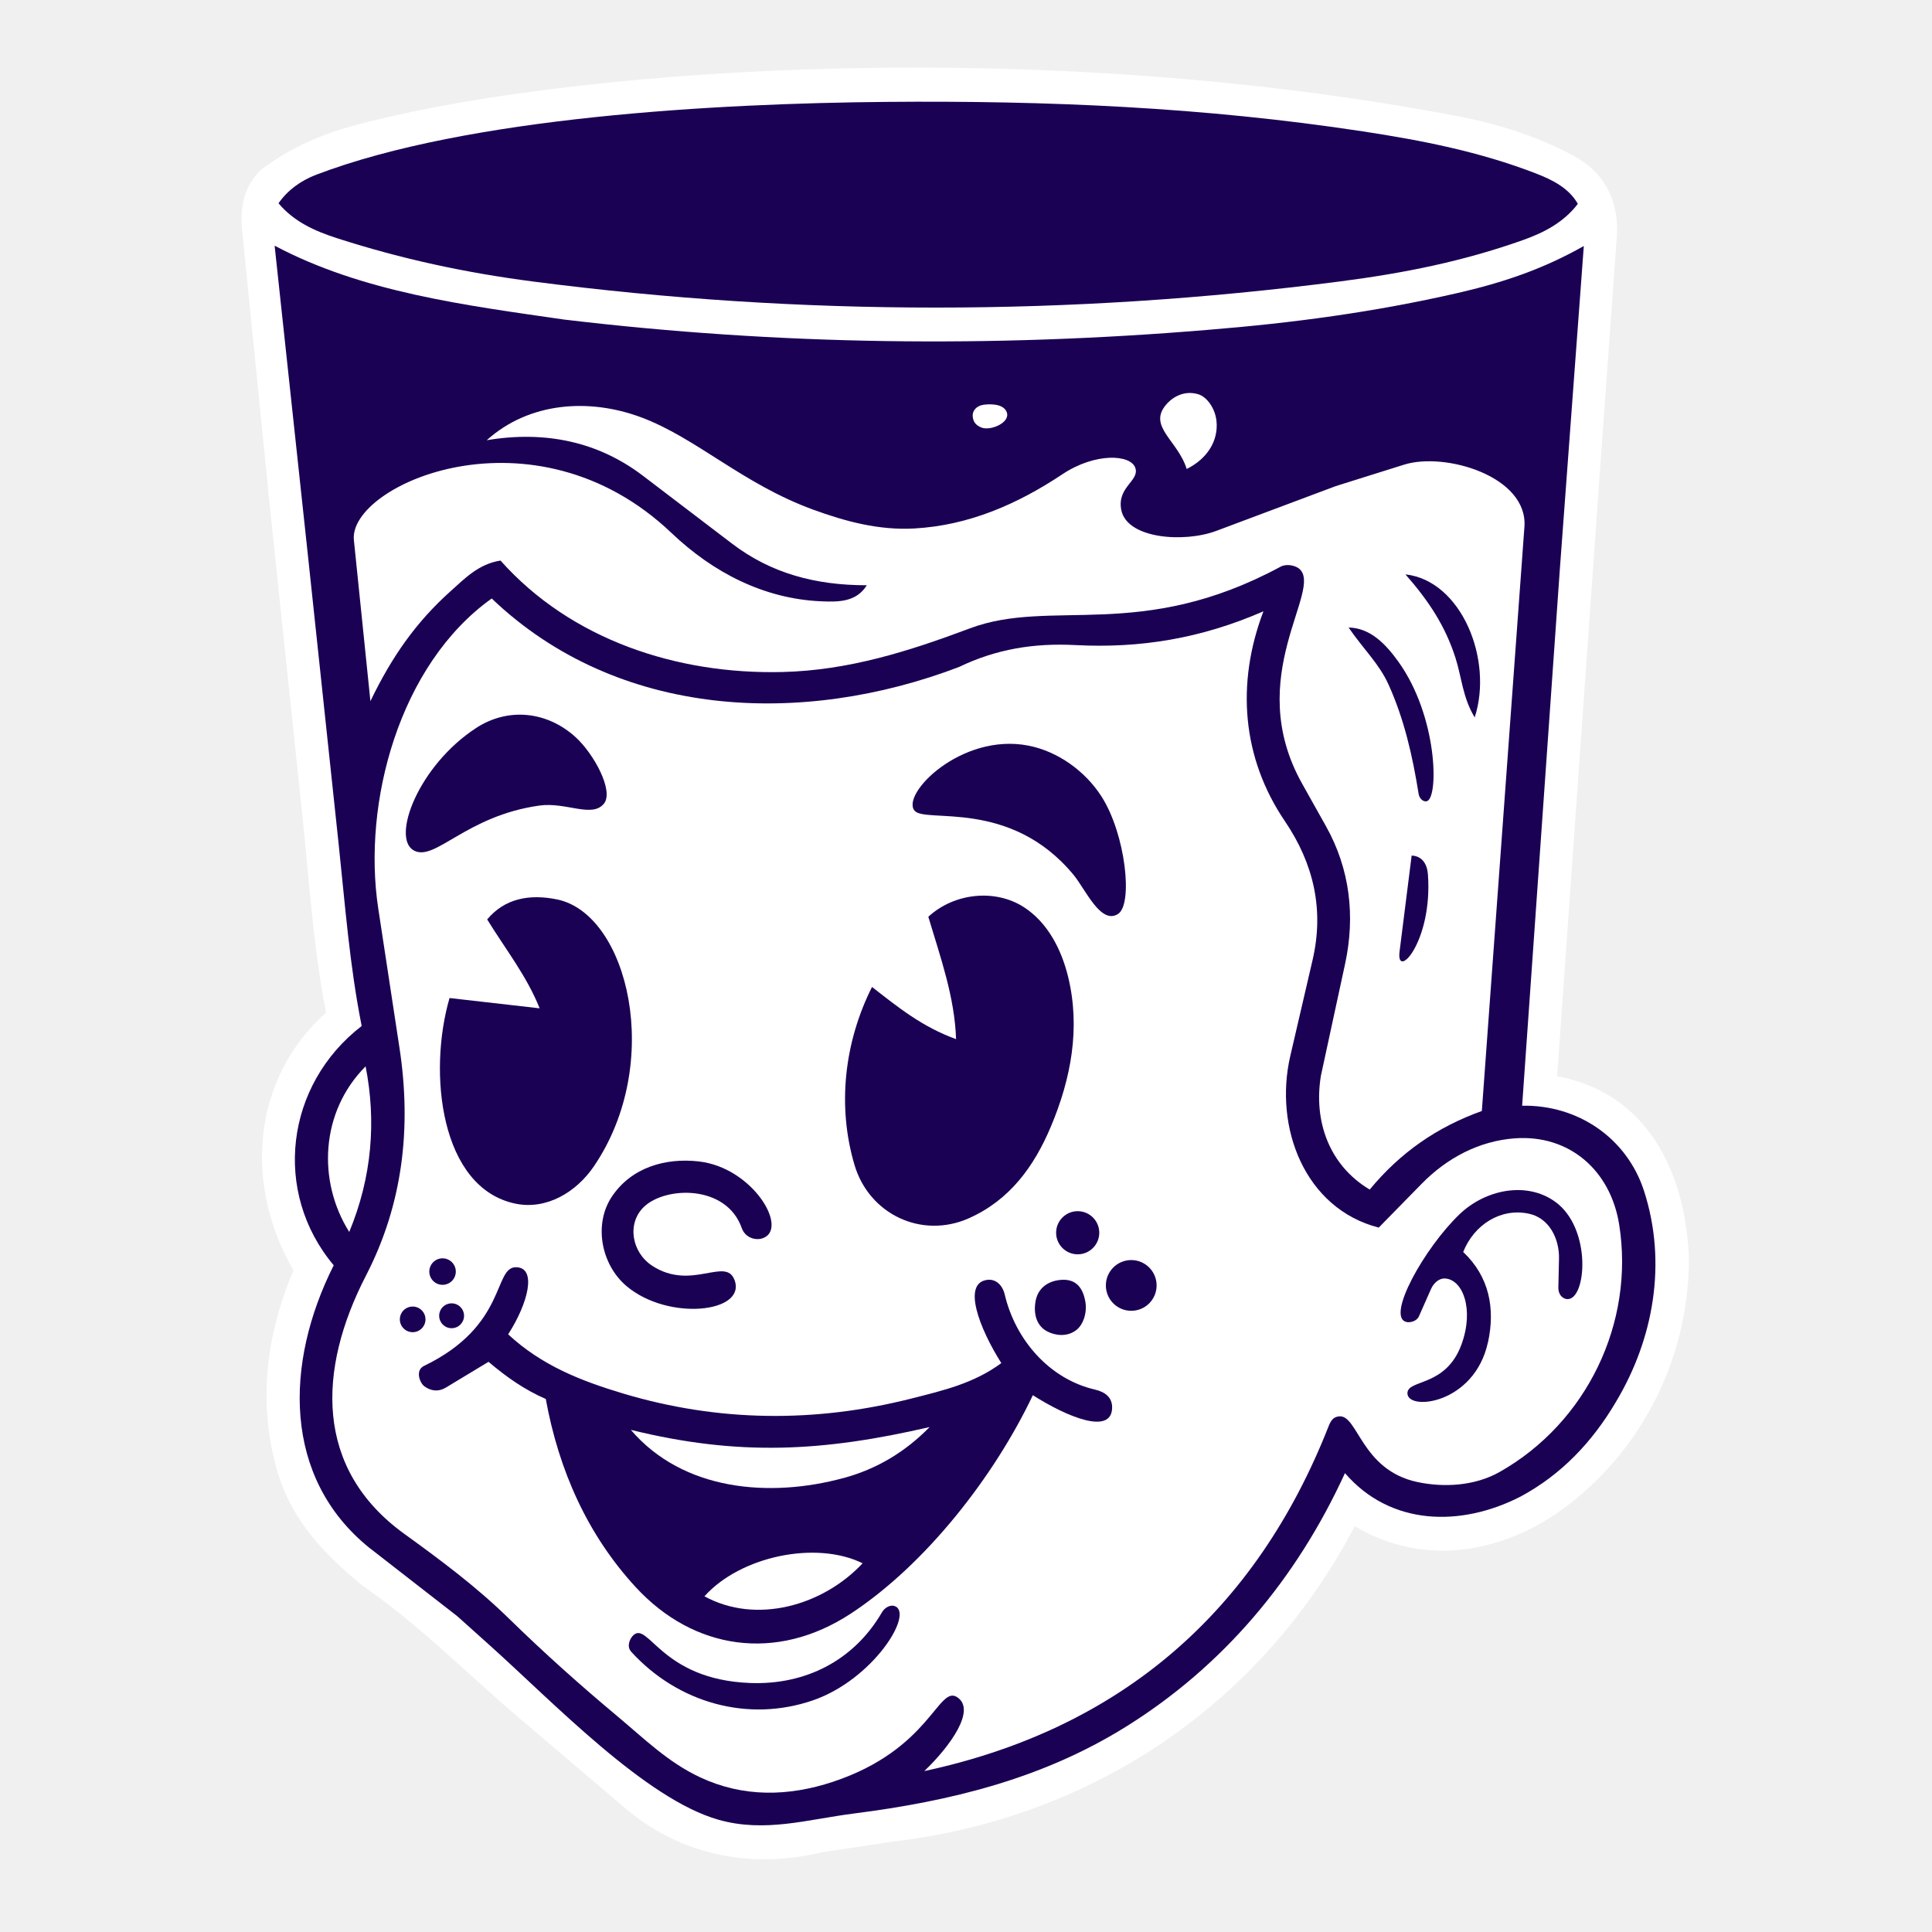
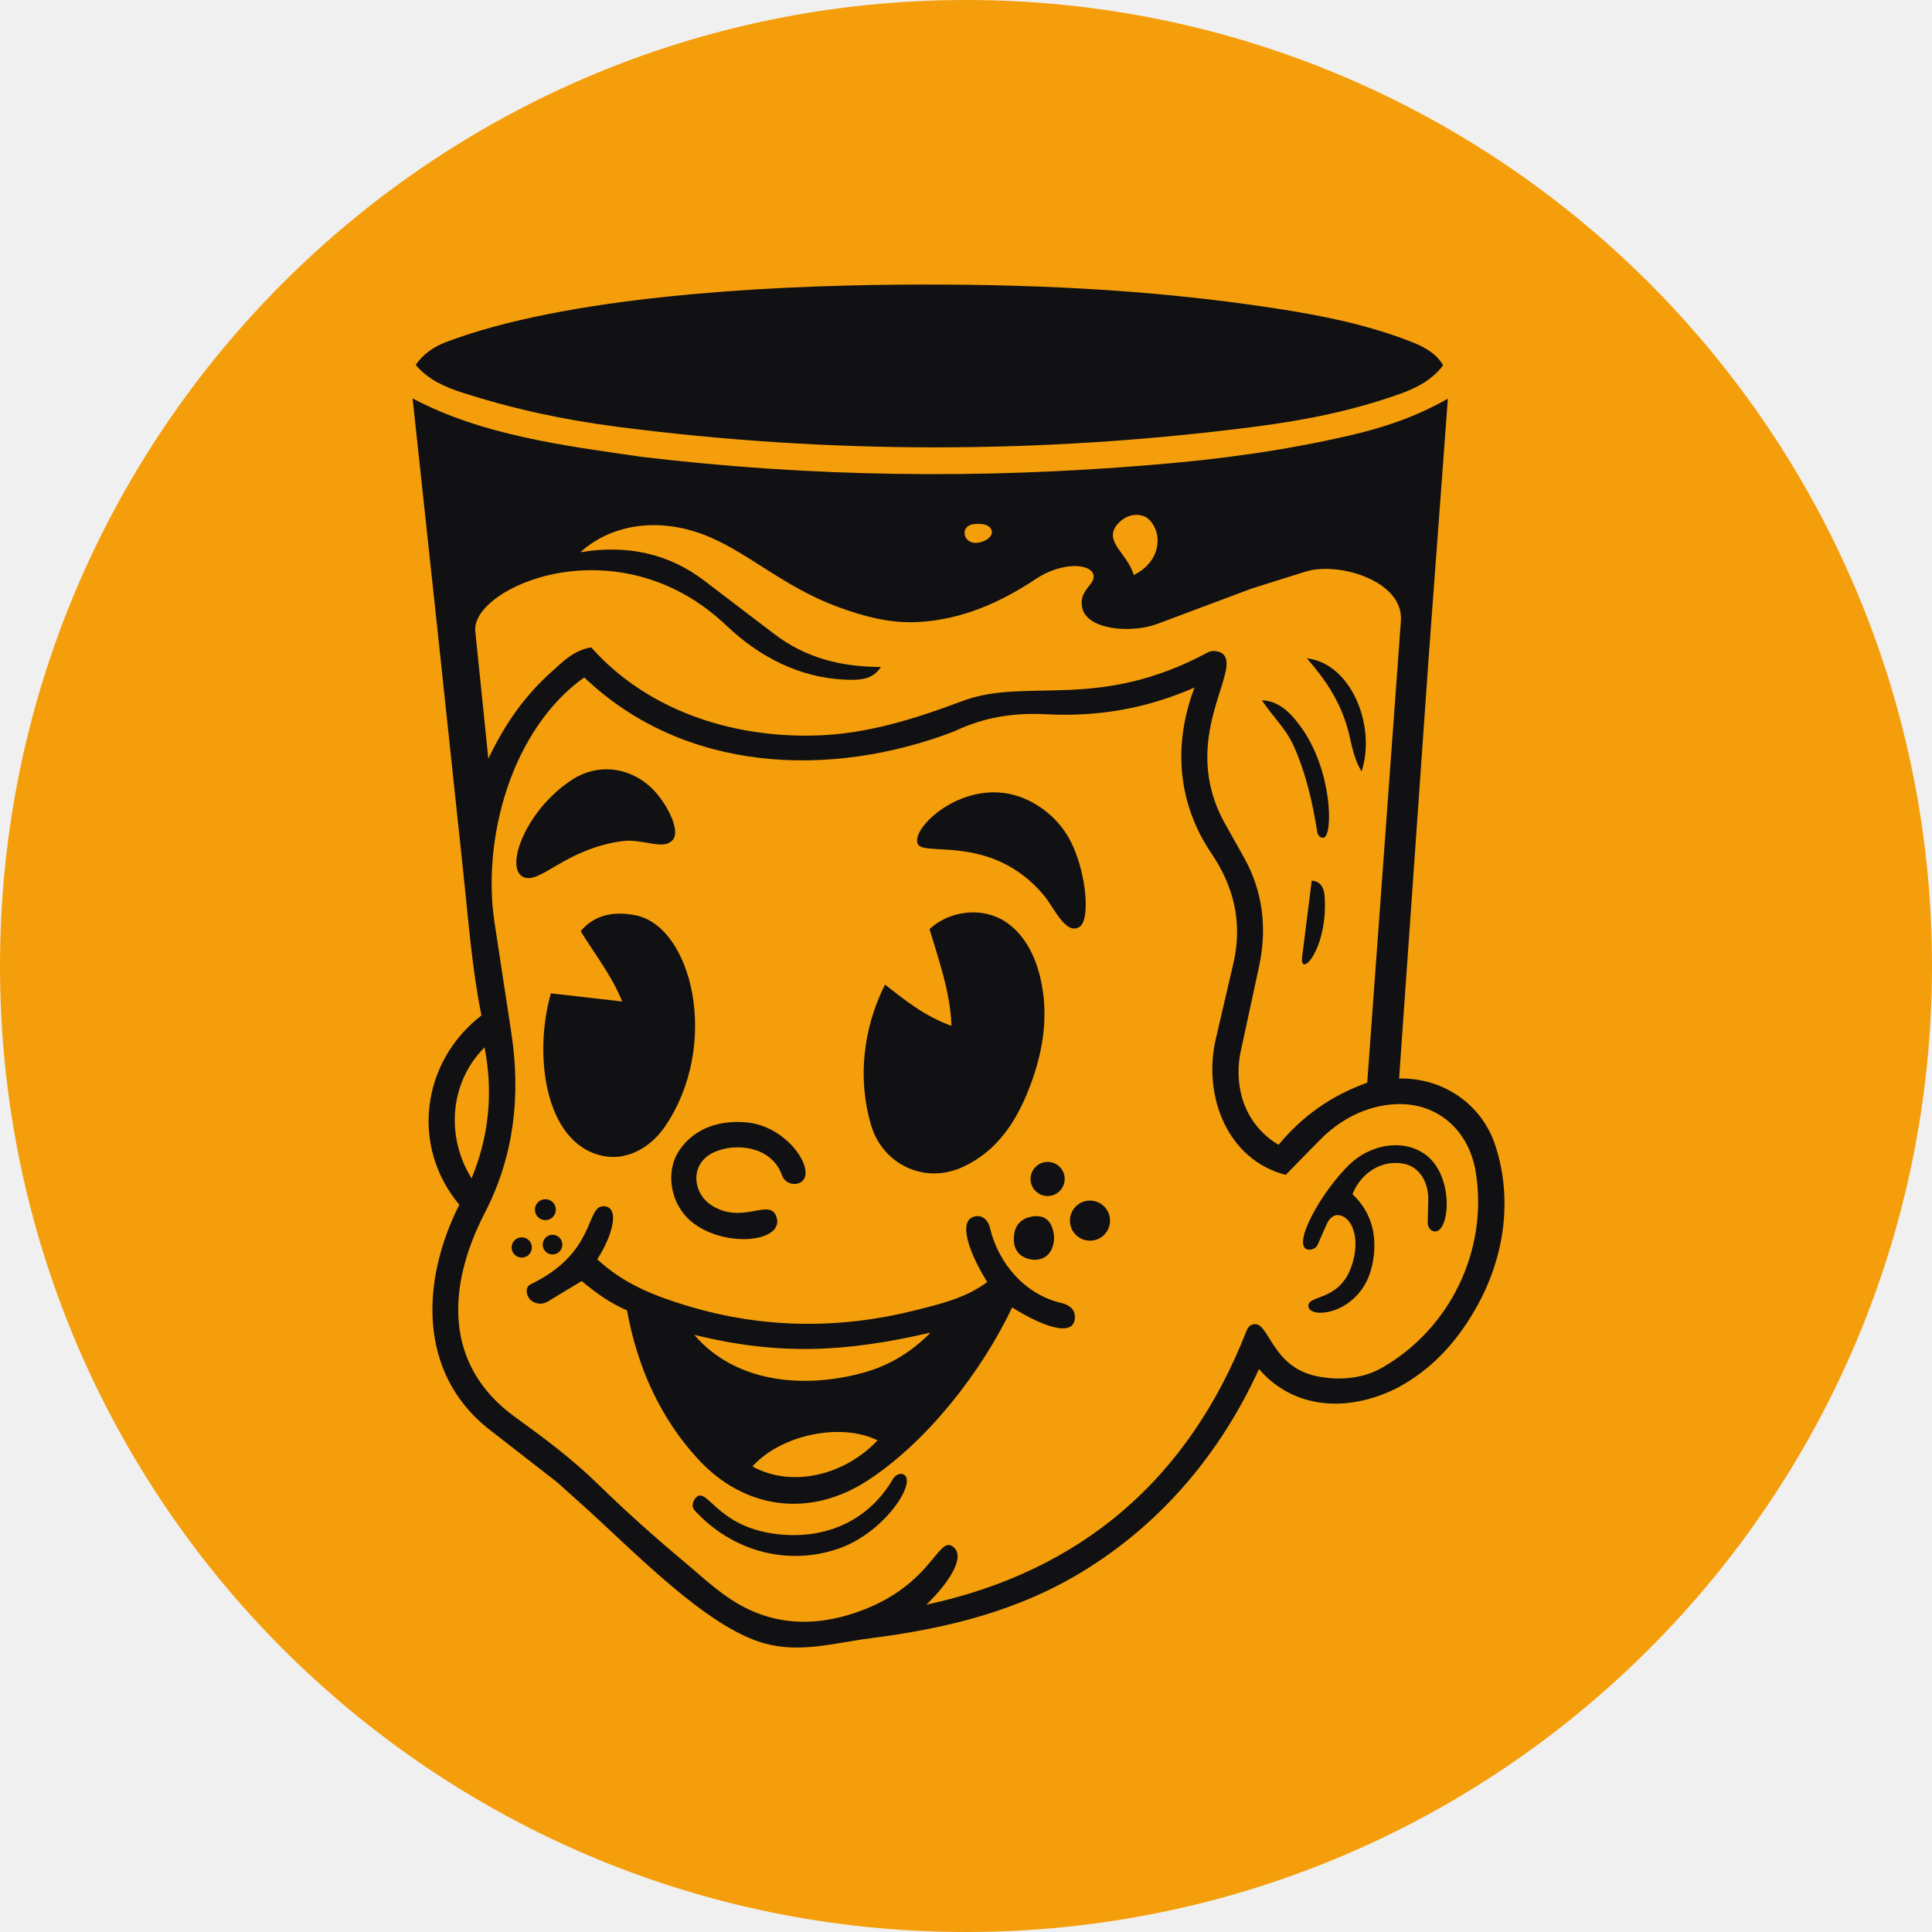
- <svg xmlns="http://www.w3.org/2000/svg" width="200" height="200" viewBox="0 0 200 200" fill="none">
-   <path d="M85.151 191.733C77.796 193.533 70.43 192.04 64.767 187.222L53.77 177.869C48.313 173.229 43.484 168.271 37.567 164.17C33.634 160.963 30.278 157.473 28.779 152.539C26.652 145.523 27.499 138.229 30.385 131.516C25.219 122.633 26.076 111.666 33.751 104.835C32.413 97.914 32.029 91.355 31.301 84.438L27.991 52.984L25.058 23.771C24.817 21.362 25.303 19.197 27.054 17.544C29.852 15.456 32.831 14.064 36.291 13.099C56.6 7.438 105.092 3.311 150.813 12.013C155.178 12.844 159.134 14.108 162.931 16.142C166.133 17.858 167.631 20.896 167.371 24.511L165.527 50.103L161.194 111.411C170.508 113.129 174.497 121.312 174.834 130.238C174.862 139.941 170.513 149.187 162.987 155.285C156.405 160.692 147.669 162.443 140.249 157.991C130.532 176.502 113.009 188.21 92.492 190.633L85.16 191.738L85.151 191.733Z" fill="white" />
-   <path d="M138.665 29.141C110.772 32.741 82.956 32.736 55.288 29.157C48.2 28.24 41.606 26.819 34.944 24.677C32.587 23.919 30.443 22.959 28.832 21.044C29.785 19.675 31.14 18.694 32.765 18.076C48.488 12.095 74.272 10.702 91.727 10.548C108.399 10.4 124.644 11.098 141.064 13.598C147.296 14.548 153.162 15.709 158.939 17.933C160.687 18.605 162.408 19.459 163.335 21.105C161.853 23.048 159.793 24.099 157.591 24.876C151.467 27.041 145.453 28.265 138.667 29.141H138.665Z" fill="#1A0154" />
-   <path d="M139.229 152.499C134.203 163.473 126.6 172.508 116.499 178.784C107.843 184.161 98.363 186.464 88.365 187.738C83.585 188.346 79.189 189.746 74.372 188.377C66.809 186.228 57.338 176.282 50.674 170.301L47.34 167.31L38.193 160.196C29.274 152.96 29.429 141.149 34.546 130.983C28.179 123.405 29.539 112.301 37.441 106.21C36.189 99.906 35.742 93.832 35.056 87.376L31.858 57.332L28.429 25.433C37.523 30.265 48.235 31.611 58.401 33.081C80.61 35.731 102.656 36.011 124.985 34.151C133.889 33.434 142.265 32.306 150.853 30.342C155.483 29.282 159.685 27.889 163.955 25.466L161.464 59.073L157.571 114.464C163.334 114.351 168.421 117.806 170.193 123.298C172.573 130.678 171.218 138.567 167.264 145.151C164.814 149.302 161.6 152.675 157.396 154.931C151.214 158.096 143.941 157.965 139.231 152.499H139.229Z" fill="#1A0154" />
-   <path d="M36.153 127.532C32.845 122.272 33.157 115.097 37.847 110.388C38.959 116.05 38.517 121.829 36.153 127.532Z" fill="white" />
-   <path d="M122.844 48.548C121.943 45.605 118.776 44.142 120.725 41.879C121.47 41.013 122.647 40.418 124.005 40.8C124.939 41.062 125.796 42.272 125.931 43.59C126.142 45.636 124.965 47.506 122.842 48.55L122.844 48.548Z" fill="white" />
-   <path d="M104.224 42.69C104.599 43.759 102.536 44.623 101.614 44.265C100.956 44.01 100.746 43.614 100.694 43.115C100.64 42.587 101.013 42.027 101.792 41.905C102.342 41.819 103.889 41.73 104.224 42.687V42.69Z" fill="white" />
-   <path d="M134.798 81.13C128.571 70.021 137.078 60.997 134.482 58.865C134.065 58.523 133.162 58.343 132.572 58.661C118.073 66.484 108.89 61.868 100.407 65.047C94.082 67.418 87.851 69.401 80.987 69.567C70.082 69.831 59.115 66.231 51.812 58.029C49.548 58.387 48.144 59.857 46.636 61.208C43.083 64.391 40.566 67.968 38.345 72.587L36.634 55.908C36.046 50.18 55.267 41.611 69.517 55.176C73.836 59.286 79.091 61.983 84.988 62.247C86.828 62.329 88.649 62.322 89.733 60.585C84.421 60.592 79.81 59.345 75.805 56.295L66.561 49.253C61.943 45.737 56.47 44.553 50.386 45.571C54.787 41.615 60.969 41.201 66.334 43.188C72.083 45.319 76.84 50.075 84.166 52.753C87.553 53.991 90.985 54.907 94.634 54.708C100.306 54.396 105.353 52.175 109.99 49.087C113.37 46.835 117.076 47.023 117.534 48.453C117.963 49.785 115.636 50.407 116.067 52.755C116.619 55.773 122.546 56.217 125.914 54.956L138.279 50.321L145.348 48.102C149.615 46.763 158.187 49.319 157.808 54.534L153.4 115.009C148.742 116.68 144.948 119.321 141.792 123.143C137.544 120.61 135.968 115.987 136.743 111.343L139.243 99.782C140.315 94.822 139.739 89.948 137.27 85.541L134.8 81.133L134.798 81.13Z" fill="white" />
-   <path d="M144.744 68.475C148.829 74.154 148.941 82.499 147.731 82.932C147.401 83.049 146.947 82.738 146.855 82.178C146.226 78.255 145.378 74.496 143.749 70.884C142.764 68.698 141.148 67.211 139.606 64.96C141.855 65.004 143.447 66.675 144.742 68.475H144.744Z" fill="#1A0154" />
-   <path d="M152.66 74.267C151.405 72.195 151.319 70.117 150.668 68.094C149.629 64.857 147.967 62.277 145.492 59.459C151.286 60.105 154.607 68.298 152.658 74.269L152.66 74.267Z" fill="#1A0154" />
-   <path d="M147.818 90.516C148.326 97.483 144.502 101.528 144.881 98.508L146.133 88.569C147.264 88.613 147.746 89.512 147.818 90.514V90.516Z" fill="#1A0154" />
-   <path d="M146.724 153.419C140.851 152.167 140.573 146.345 138.576 146.626C138.049 146.701 137.787 147.005 137.537 147.644C130.02 166.762 116.109 178.957 95.683 183.342C98.38 180.76 101.069 177.005 99.094 175.697C97.118 174.388 96.313 181.109 86.226 184.451C81.596 185.987 76.917 186.069 72.472 183.985C69.16 182.433 66.718 180.013 63.958 177.705C60.009 174.405 56.362 171.144 52.676 167.544C49.279 164.227 45.639 161.523 41.852 158.784C32.545 152.057 32.849 141.804 37.891 132.038C41.693 124.676 42.615 116.755 41.358 108.502L39.157 94.049C37.493 83.127 41.32 68.792 50.901 61.955C63.979 74.448 83.083 75.222 99.272 69.047C103.136 67.191 107.02 66.554 111.346 66.779C118.052 67.13 124.356 66.091 130.791 63.282C127.939 70.777 128.576 78.467 133.012 85.009C135.964 89.363 137.099 94.122 135.879 99.372L133.574 109.297C131.849 116.72 135.081 125.121 142.726 127.08L147.176 122.539C149.786 119.876 153.115 118.106 156.825 117.839C162.473 117.434 166.722 121.17 167.614 126.753C169.236 136.903 164.287 147.254 155.25 152.373C152.693 153.822 149.494 154.009 146.727 153.419H146.724Z" fill="white" />
-   <path d="M100.296 126.115C95.389 128.29 89.975 125.687 88.463 120.612C86.653 114.533 87.388 107.908 90.27 102.169C92.976 104.276 95.457 106.298 98.973 107.571C98.821 103.199 97.377 99.173 96.099 94.905C98.744 92.457 102.971 91.979 105.965 93.892C108.449 95.479 109.877 98.288 110.565 101.094C111.869 106.42 110.874 111.675 108.776 116.649C107.07 120.696 104.556 124.226 100.293 126.113L100.296 126.115Z" fill="#1A0154" />
-   <path d="M53.344 124.598C45.589 122.978 44.275 111.071 46.537 103.316L55.865 104.381C54.509 101.001 52.365 98.318 50.432 95.179C52.232 93.021 54.786 92.52 57.658 93.107C65.031 94.615 68.763 110.055 61.471 120.748C59.641 123.432 56.558 125.27 53.344 124.598Z" fill="#1A0154" />
-   <path d="M115.736 94.615C113.95 95.759 112.37 92.061 111.134 90.565C104.557 82.614 95.767 85.273 94.667 83.913C93.265 82.178 99.533 75.839 106.453 77.185C109.526 77.782 112.361 79.847 114.028 82.454C116.523 86.356 117.314 93.606 115.736 94.615Z" fill="#1A0154" />
-   <path d="M62.523 83.185C61.305 84.714 58.604 83.003 55.84 83.391C48.209 84.461 45.025 89.248 42.832 88.035C40.486 86.739 43.314 79.248 49.299 75.355C52.602 73.207 56.624 73.626 59.573 76.299C61.469 78.019 63.569 81.872 62.523 83.188V83.185Z" fill="#1A0154" />
-   <path d="M67.506 131.027C71.586 133.691 75.144 130.032 76.047 132.53C77.267 135.9 69.154 136.781 64.849 133.129C62.218 130.898 61.427 126.713 63.355 123.852C65.387 120.837 68.891 119.845 72.325 120.229C78.007 120.865 81.761 127.345 78.882 128.206C78.168 128.419 77.133 128.115 76.787 127.129C75.202 122.621 68.924 122.797 66.682 124.913C64.863 126.631 65.389 129.641 67.508 131.025L67.506 131.027Z" fill="#1A0154" />
-   <path d="M154.03 138.958C152.633 145.391 145.667 146.1 145.697 144.218C145.72 142.76 149.665 143.617 151.289 139.186C152.623 135.546 151.439 132.456 149.587 132.346C149.005 132.311 148.426 132.781 148.134 133.446L146.888 136.264C146.652 136.798 145.95 136.934 145.601 136.854C143.433 136.36 147.453 129.186 151.09 125.7C153.719 123.179 157.951 122.247 160.961 124.382C164.835 127.13 164.229 134.614 162.228 134.483C161.727 134.45 161.303 133.975 161.32 133.291L161.387 130.297C161.434 128.254 160.388 126.093 158.272 125.642C155.325 125.012 152.579 126.807 151.469 129.605C154.187 132.17 154.793 135.478 154.037 138.958H154.03Z" fill="#1A0154" />
-   <path d="M65.349 170.996C64.818 170.413 65.239 169.615 65.504 169.338C67.103 167.665 68.346 173.87 77.662 174.224C83.364 174.439 88.388 171.92 91.304 166.899C91.58 166.424 92.156 166.099 92.608 166.256C94.68 166.977 90.38 173.88 84.148 176.021C77.412 178.336 70.171 176.284 65.352 170.998L65.349 170.996Z" fill="#1A0154" />
-   <path d="M112.352 134.723C112.565 135.94 112.108 137.155 111.427 137.682C110.51 138.393 109.321 138.286 108.452 137.85C107.343 137.295 106.98 136.106 107.186 134.786C107.413 133.332 108.48 132.649 109.681 132.506C111.086 132.34 112.045 132.979 112.35 134.723H112.352Z" fill="#1A0154" />
-   <path d="M117.106 135.694C118.556 135.694 119.732 134.518 119.732 133.068C119.732 131.617 118.556 130.441 117.106 130.441C115.655 130.441 114.479 131.617 114.479 133.068C114.479 134.518 115.655 135.694 117.106 135.694Z" fill="#1A0154" />
-   <path d="M111.562 129.847C112.796 129.847 113.796 128.847 113.796 127.614C113.796 126.38 112.796 125.381 111.562 125.381C110.329 125.381 109.329 126.38 109.329 127.614C109.329 128.847 110.329 129.847 111.562 129.847Z" fill="#1A0154" />
-   <path d="M45.813 133.005C46.571 133.005 47.185 132.391 47.185 131.633C47.185 130.876 46.571 130.262 45.813 130.262C45.056 130.262 44.442 130.876 44.442 131.633C44.442 132.391 45.056 133.005 45.813 133.005Z" fill="#1A0154" />
-   <path d="M42.719 137.908C43.452 137.908 44.046 137.314 44.046 136.581C44.046 135.848 43.452 135.254 42.719 135.254C41.986 135.254 41.392 135.848 41.392 136.581C41.392 137.314 41.986 137.908 42.719 137.908Z" fill="#1A0154" />
-   <path d="M46.75 137.496C47.461 137.496 48.038 136.92 48.038 136.209C48.038 135.498 47.461 134.922 46.75 134.922C46.039 134.922 45.463 135.498 45.463 136.209C45.463 136.92 46.039 137.496 46.75 137.496Z" fill="#1A0154" />
-   <path d="M115.129 145.703C115.096 148.61 110.459 146.679 106.92 144.43C102.9 152.887 95.805 161.962 88.088 167.03C80.37 172.098 71.803 170.808 65.806 164.298C60.831 158.9 57.847 152.225 56.499 144.823C54.291 143.856 52.475 142.587 50.572 140.975L46.166 143.636C45.385 144.109 44.61 143.999 43.945 143.521C43.456 143.17 42.95 141.855 43.896 141.398C52.545 137.227 51.049 131.139 53.434 131.183C55.593 131.223 54.687 134.9 52.603 138.128C56.073 141.358 60.146 142.95 64.53 144.263C74.35 147.201 84.35 147.304 94.312 144.785C97.641 143.943 100.838 143.201 103.656 141.106C101.4 137.541 99.532 132.747 102.261 132.485C103.071 132.407 103.771 132.999 104.008 134.006C105.115 138.695 108.624 142.754 113.35 143.849C114.436 144.102 115.138 144.682 115.126 145.708L115.129 145.703Z" fill="#1A0154" />
-   <path d="M87.335 153C79.702 155.081 70.709 154.346 65.304 148.019C76.481 150.77 85.184 150.278 96.233 147.729C93.717 150.294 90.809 152.055 87.338 153.003L87.335 153Z" fill="white" />
-   <path d="M89.296 161.831C85.173 166.241 78.268 168.177 72.924 165.249C76.639 161.098 84.483 159.455 89.296 161.831Z" fill="white" />
+ <svg xmlns="http://www.w3.org/2000/svg" width="111" height="111" viewBox="0 0 111 111" fill="none">
+   <circle cx="55.5" cy="55.5" r="55.5" fill="#F59E0B" />
+   <path d="M48.599 95.876C45.371 96.666 42.139 96.011 39.653 93.897L34.827 89.791C32.432 87.755 30.313 85.579 27.716 83.779C25.99 82.372 24.517 80.84 23.859 78.675C22.925 75.596 23.297 72.394 24.564 69.448C22.296 65.549 22.672 60.736 26.041 57.738C25.453 54.7 25.285 51.822 24.965 48.786L23.513 34.982L22.226 22.16C22.12 21.103 22.333 20.153 23.102 19.428C24.329 18.511 25.637 17.9 27.156 17.477C36.069 14.992 57.352 13.181 77.417 17C79.333 17.365 81.07 17.92 82.736 18.812C84.141 19.565 84.799 20.899 84.685 22.485L83.875 33.717L81.974 60.624C86.061 61.378 87.812 64.97 87.96 68.887C87.972 73.145 86.063 77.204 82.76 79.88C79.872 82.253 76.038 83.021 72.781 81.067C68.516 89.192 60.826 94.33 51.821 95.394L48.603 95.879L48.599 95.876Z" fill="#F59E0B" />
+   <path d="M72.086 24.517C59.844 26.097 47.636 26.095 35.493 24.524C32.382 24.122 29.488 23.498 26.564 22.558C25.53 22.225 24.589 21.804 23.882 20.964C24.3 20.363 24.895 19.932 25.608 19.661C32.509 17.036 43.825 16.425 51.486 16.357C58.802 16.292 65.932 16.599 73.139 17.696C75.874 18.113 78.448 18.622 80.984 19.598C81.751 19.893 82.506 20.268 82.913 20.99C82.263 21.843 81.359 22.304 80.392 22.645C77.704 23.596 75.065 24.133 72.087 24.517H72.086Z" fill="#111113" />
+   <path d="M72.333 78.657C70.127 83.474 66.79 87.439 62.357 90.193C58.558 92.553 54.397 93.564 50.01 94.123C47.912 94.39 45.983 95.004 43.868 94.403C40.549 93.46 36.392 89.095 33.467 86.47L32.005 85.157L27.99 82.035C24.076 78.86 24.143 73.676 26.389 69.214C23.595 65.888 24.192 61.015 27.66 58.342C27.11 55.575 26.914 52.909 26.613 50.076L25.21 36.89L23.705 22.89C27.696 25.011 32.397 25.601 36.859 26.247C46.606 27.409 56.282 27.533 66.081 26.716C69.989 26.402 73.665 25.906 77.434 25.044C79.467 24.579 81.311 23.968 83.185 22.904L82.091 37.654L80.383 61.964C82.912 61.915 85.145 63.431 85.922 65.841C86.967 69.08 86.372 72.543 84.637 75.433C83.562 77.254 82.151 78.734 80.306 79.725C77.593 81.114 74.401 81.056 72.334 78.657H72.333Z" fill="#111113" />
+   <path d="M27.094 67.699C25.643 65.391 25.779 62.242 27.838 60.175C28.326 62.66 28.132 65.197 27.094 67.699Z" fill="#F59E0B" />
+   <path d="M65.142 33.035C64.746 31.743 63.356 31.101 64.212 30.108C64.539 29.728 65.055 29.467 65.651 29.634C66.061 29.749 66.437 30.28 66.497 30.859C66.589 31.756 66.073 32.577 65.141 33.036L65.142 33.035Z" fill="#F59E0B" />
+   <path d="M56.97 30.463C57.134 30.933 56.229 31.312 55.824 31.155C55.536 31.043 55.443 30.869 55.421 30.651C55.397 30.418 55.56 30.173 55.903 30.119C56.144 30.081 56.823 30.042 56.97 30.462V30.463Z" fill="#F59E0B" />
+   <path d="M70.388 47.335C67.655 42.459 71.389 38.498 70.249 37.563C70.067 37.413 69.67 37.334 69.411 37.473C63.048 40.907 59.017 38.881 55.294 40.276C52.519 41.316 49.784 42.187 46.772 42.26C41.985 42.376 37.172 40.796 33.967 37.196C32.973 37.353 32.357 37.998 31.695 38.591C30.136 39.988 29.032 41.558 28.057 43.585L27.306 36.265C27.048 33.751 35.483 29.99 41.738 35.944C43.633 37.748 45.94 38.931 48.527 39.047C49.335 39.083 50.134 39.08 50.61 38.318C48.279 38.321 46.255 37.773 44.497 36.435L40.44 33.344C38.413 31.801 36.011 31.281 33.341 31.728C35.273 29.992 37.986 29.81 40.34 30.683C42.864 31.617 44.951 33.705 48.167 34.88C49.653 35.424 51.159 35.825 52.761 35.738C55.25 35.601 57.465 34.627 59.5 33.271C60.984 32.283 62.61 32.365 62.812 32.993C62.999 33.578 61.978 33.851 62.167 34.881C62.41 36.206 65.011 36.401 66.489 35.847L71.916 33.813L75.018 32.839C76.891 32.251 80.653 33.373 80.487 35.662L78.552 62.203C76.508 62.937 74.843 64.096 73.458 65.773C71.593 64.662 70.902 62.633 71.242 60.595L72.339 55.52C72.81 53.344 72.557 51.205 71.473 49.27L70.389 47.336L70.388 47.335Z" fill="#F59E0B" />
+   <path d="M74.753 41.781C76.546 44.273 76.595 47.935 76.064 48.125C75.919 48.177 75.72 48.04 75.68 47.795C75.404 46.073 75.032 44.423 74.317 42.838C73.884 41.878 73.175 41.226 72.498 40.237C73.486 40.257 74.184 40.99 74.752 41.781H74.753Z" fill="#111113" />
+   <path d="M78.228 44.322C77.677 43.413 77.639 42.501 77.353 41.613C76.897 40.192 76.168 39.06 75.082 37.823C77.625 38.107 79.082 41.703 78.227 44.323L78.228 44.322Z" fill="#111113" />
+   <path d="M76.103 51.454C76.326 54.511 74.647 56.287 74.813 54.961L75.363 50.599C75.859 50.619 76.071 51.013 76.103 51.453V51.454Z" fill="#111113" />
+   <path d="M75.623 79.061C73.045 78.511 72.923 75.957 72.046 76.08C71.815 76.113 71.7 76.246 71.59 76.527C68.291 84.917 62.186 90.269 53.221 92.194C54.405 91.061 55.585 89.413 54.718 88.838C53.851 88.264 53.498 91.213 49.071 92.681C47.039 93.355 44.985 93.391 43.034 92.476C41.581 91.795 40.509 90.733 39.298 89.72C37.565 88.271 35.964 86.84 34.346 85.26C32.855 83.804 31.258 82.618 29.596 81.416C25.511 78.463 25.644 73.963 27.857 69.677C29.526 66.446 29.93 62.97 29.379 59.347L28.413 53.005C27.683 48.211 29.362 41.92 33.567 38.919C39.307 44.402 47.691 44.742 54.796 42.032C56.492 41.217 58.197 40.938 60.095 41.036C63.039 41.19 65.805 40.734 68.629 39.501C67.378 42.791 67.657 46.166 69.604 49.037C70.9 50.948 71.398 53.036 70.863 55.341L69.851 59.697C69.094 62.955 70.513 66.642 73.868 67.501L75.821 65.508C76.966 64.339 78.427 63.563 80.055 63.446C82.534 63.268 84.399 64.907 84.79 67.358C85.502 71.812 83.331 76.355 79.364 78.602C78.242 79.238 76.838 79.32 75.624 79.061H75.623Z" fill="#F59E0B" />
+   <path d="M55.246 67.078C53.092 68.032 50.716 66.89 50.052 64.662C49.258 61.995 49.581 59.087 50.846 56.568C52.033 57.493 53.122 58.38 54.665 58.939C54.598 57.02 53.965 55.253 53.404 53.38C54.564 52.306 56.42 52.096 57.734 52.935C58.824 53.632 59.45 54.865 59.752 56.096C60.325 58.434 59.888 60.74 58.968 62.923C58.219 64.7 57.115 66.249 55.245 67.077L55.246 67.078Z" fill="#111113" />
+   <path d="M34.639 66.412C31.236 65.701 30.659 60.475 31.652 57.071L35.746 57.539C35.151 56.055 34.21 54.878 33.361 53.5C34.151 52.553 35.272 52.333 36.533 52.591C39.769 53.253 41.406 60.029 38.206 64.722C37.403 65.9 36.05 66.707 34.639 66.412Z" fill="#111113" />
+   <path d="M62.022 53.253C61.238 53.755 60.545 52.132 60.002 51.475C57.116 47.986 53.258 49.153 52.775 48.556C52.16 47.794 54.911 45.012 57.948 45.603C59.297 45.865 60.541 46.771 61.272 47.916C62.367 49.628 62.715 52.81 62.022 53.253Z" fill="#111113" />
+   <path d="M38.667 48.236C38.133 48.907 36.948 48.156 35.734 48.327C32.385 48.796 30.988 50.897 30.025 50.365C28.996 49.796 30.237 46.508 32.864 44.8C34.313 43.857 36.078 44.041 37.373 45.214C38.205 45.969 39.127 47.66 38.667 48.237V48.236Z" fill="#111113" />
+   <path d="M40.855 69.233C42.645 70.403 44.207 68.797 44.603 69.893C45.139 71.372 41.578 71.759 39.688 70.156C38.534 69.177 38.187 67.34 39.033 66.085C39.925 64.761 41.463 64.326 42.97 64.494C45.463 64.774 47.111 67.617 45.847 67.996C45.534 68.089 45.08 67.955 44.928 67.523C44.233 65.544 41.477 65.621 40.493 66.55C39.695 67.304 39.926 68.625 40.856 69.232L40.855 69.233Z" fill="#111113" />
+   <path d="M78.829 72.715C78.215 75.538 75.158 75.849 75.171 75.023C75.182 74.383 76.913 74.759 77.626 72.814C78.211 71.217 77.691 69.861 76.879 69.812C76.623 69.797 76.369 70.003 76.241 70.295L75.694 71.532C75.591 71.766 75.282 71.826 75.129 71.791C74.178 71.574 75.942 68.425 77.538 66.896C78.692 65.789 80.549 65.38 81.871 66.317C83.571 67.523 83.305 70.808 82.426 70.75C82.207 70.736 82.021 70.527 82.028 70.227L82.058 68.913C82.078 68.016 81.619 67.068 80.69 66.87C79.397 66.594 78.192 67.382 77.705 68.609C78.897 69.735 79.164 71.187 78.832 72.715H78.829Z" fill="#111113" />
+   <path d="M39.908 86.775C39.675 86.519 39.86 86.169 39.976 86.048C40.678 85.313 41.223 88.037 45.312 88.192C47.815 88.286 50.019 87.181 51.299 84.977C51.421 84.769 51.673 84.626 51.872 84.695C52.781 85.011 50.894 88.041 48.159 88.981C45.202 89.997 42.025 89.096 39.909 86.776L39.908 86.775Z" fill="#111113" />
+   <path d="M60.537 70.856C60.63 71.39 60.43 71.923 60.131 72.154C59.728 72.466 59.207 72.419 58.825 72.228C58.339 71.985 58.179 71.463 58.27 70.883C58.369 70.245 58.838 69.945 59.365 69.883C59.981 69.81 60.403 70.09 60.536 70.856H60.537Z" fill="#111113" />
+   <path d="M62.623 71.282C63.26 71.282 63.776 70.766 63.776 70.129C63.776 69.493 63.26 68.977 62.623 68.977C61.986 68.977 61.471 69.493 61.471 70.129C61.471 70.766 61.986 71.282 62.623 71.282Z" fill="#111113" />
+   <path d="M60.19 68.716C60.732 68.716 61.17 68.277 61.17 67.736C61.17 67.194 60.732 66.755 60.19 66.755C59.649 66.755 59.21 67.194 59.21 67.736C59.21 68.277 59.649 68.716 60.19 68.716Z" fill="#111113" />
+   <path d="M31.334 70.102C31.667 70.102 31.936 69.832 31.936 69.5C31.936 69.167 31.667 68.898 31.334 68.898C31.002 68.898 30.732 69.167 30.732 69.5C30.732 69.832 31.002 70.102 31.334 70.102Z" fill="#111113" />
+   <path d="M29.976 72.254C30.297 72.254 30.558 71.993 30.558 71.671C30.558 71.349 30.297 71.089 29.976 71.089C29.654 71.089 29.393 71.349 29.393 71.671C29.393 71.993 29.654 72.254 29.976 72.254Z" fill="#111113" />
+   <path d="M31.745 72.073C32.057 72.073 32.31 71.82 32.31 71.508C32.31 71.196 32.057 70.943 31.745 70.943C31.433 70.943 31.18 71.196 31.18 71.508C31.18 71.82 31.433 72.073 31.745 72.073Z" fill="#111113" />
+   <path d="M61.756 75.674C61.741 76.951 59.706 76.103 58.153 75.116C56.389 78.828 53.275 82.811 49.888 85.035C46.501 87.259 42.741 86.693 40.109 83.836C37.925 81.467 36.616 78.537 36.024 75.288C35.055 74.864 34.258 74.307 33.423 73.599L31.489 74.767C31.146 74.975 30.806 74.927 30.514 74.717C30.3 74.563 30.078 73.986 30.493 73.785C34.289 71.955 33.632 69.282 34.679 69.302C35.626 69.319 35.229 70.933 34.314 72.35C35.837 73.768 37.624 74.466 39.549 75.043C43.858 76.332 48.247 76.377 52.62 75.272C54.081 74.902 55.484 74.576 56.721 73.657C55.73 72.092 54.911 69.988 56.108 69.873C56.464 69.839 56.771 70.099 56.875 70.541C57.361 72.599 58.901 74.38 60.975 74.861C61.452 74.972 61.76 75.227 61.755 75.677L61.756 75.674Z" fill="#111113" />
+   <path d="M49.557 78.877C46.207 79.79 42.26 79.468 39.888 76.691C44.794 77.898 48.613 77.682 53.462 76.564C52.358 77.69 51.082 78.462 49.559 78.878L49.557 78.877Z" fill="#F59E0B" />
+   <path d="M50.418 82.753C48.608 84.688 45.578 85.538 43.232 84.253C44.863 82.431 48.305 81.71 50.418 82.753Z" fill="#F59E0B" />
</svg>
